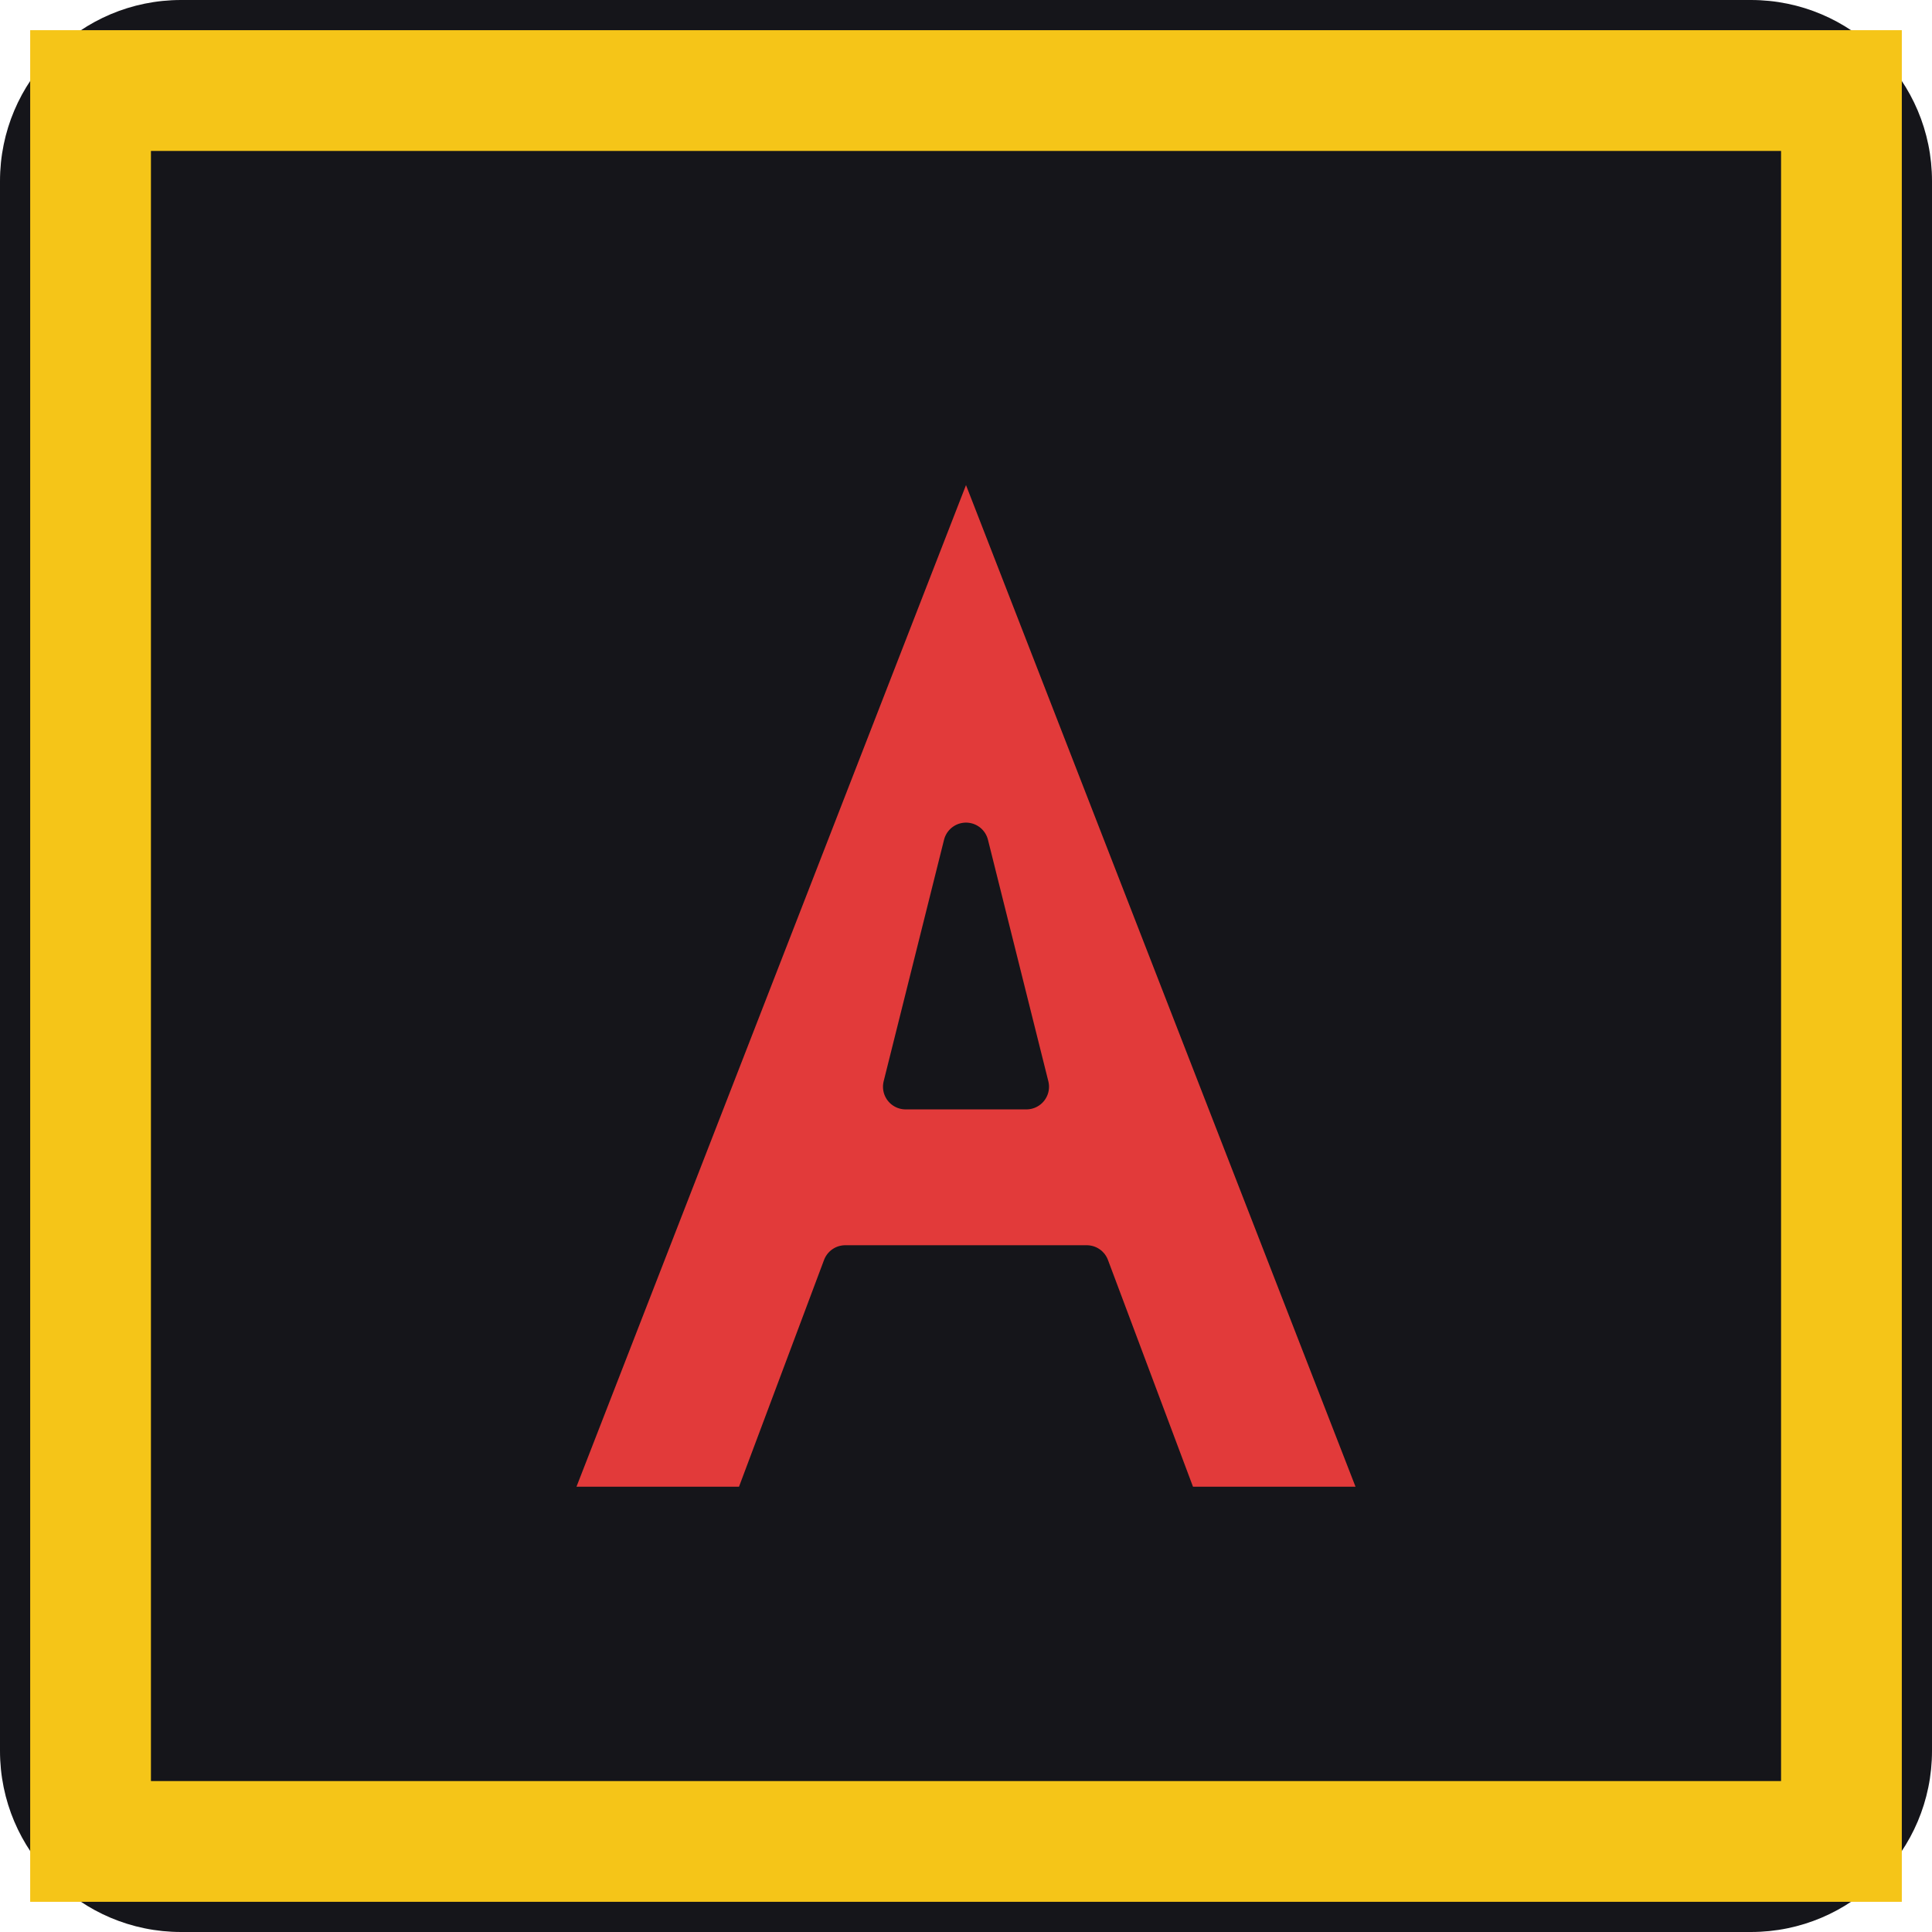
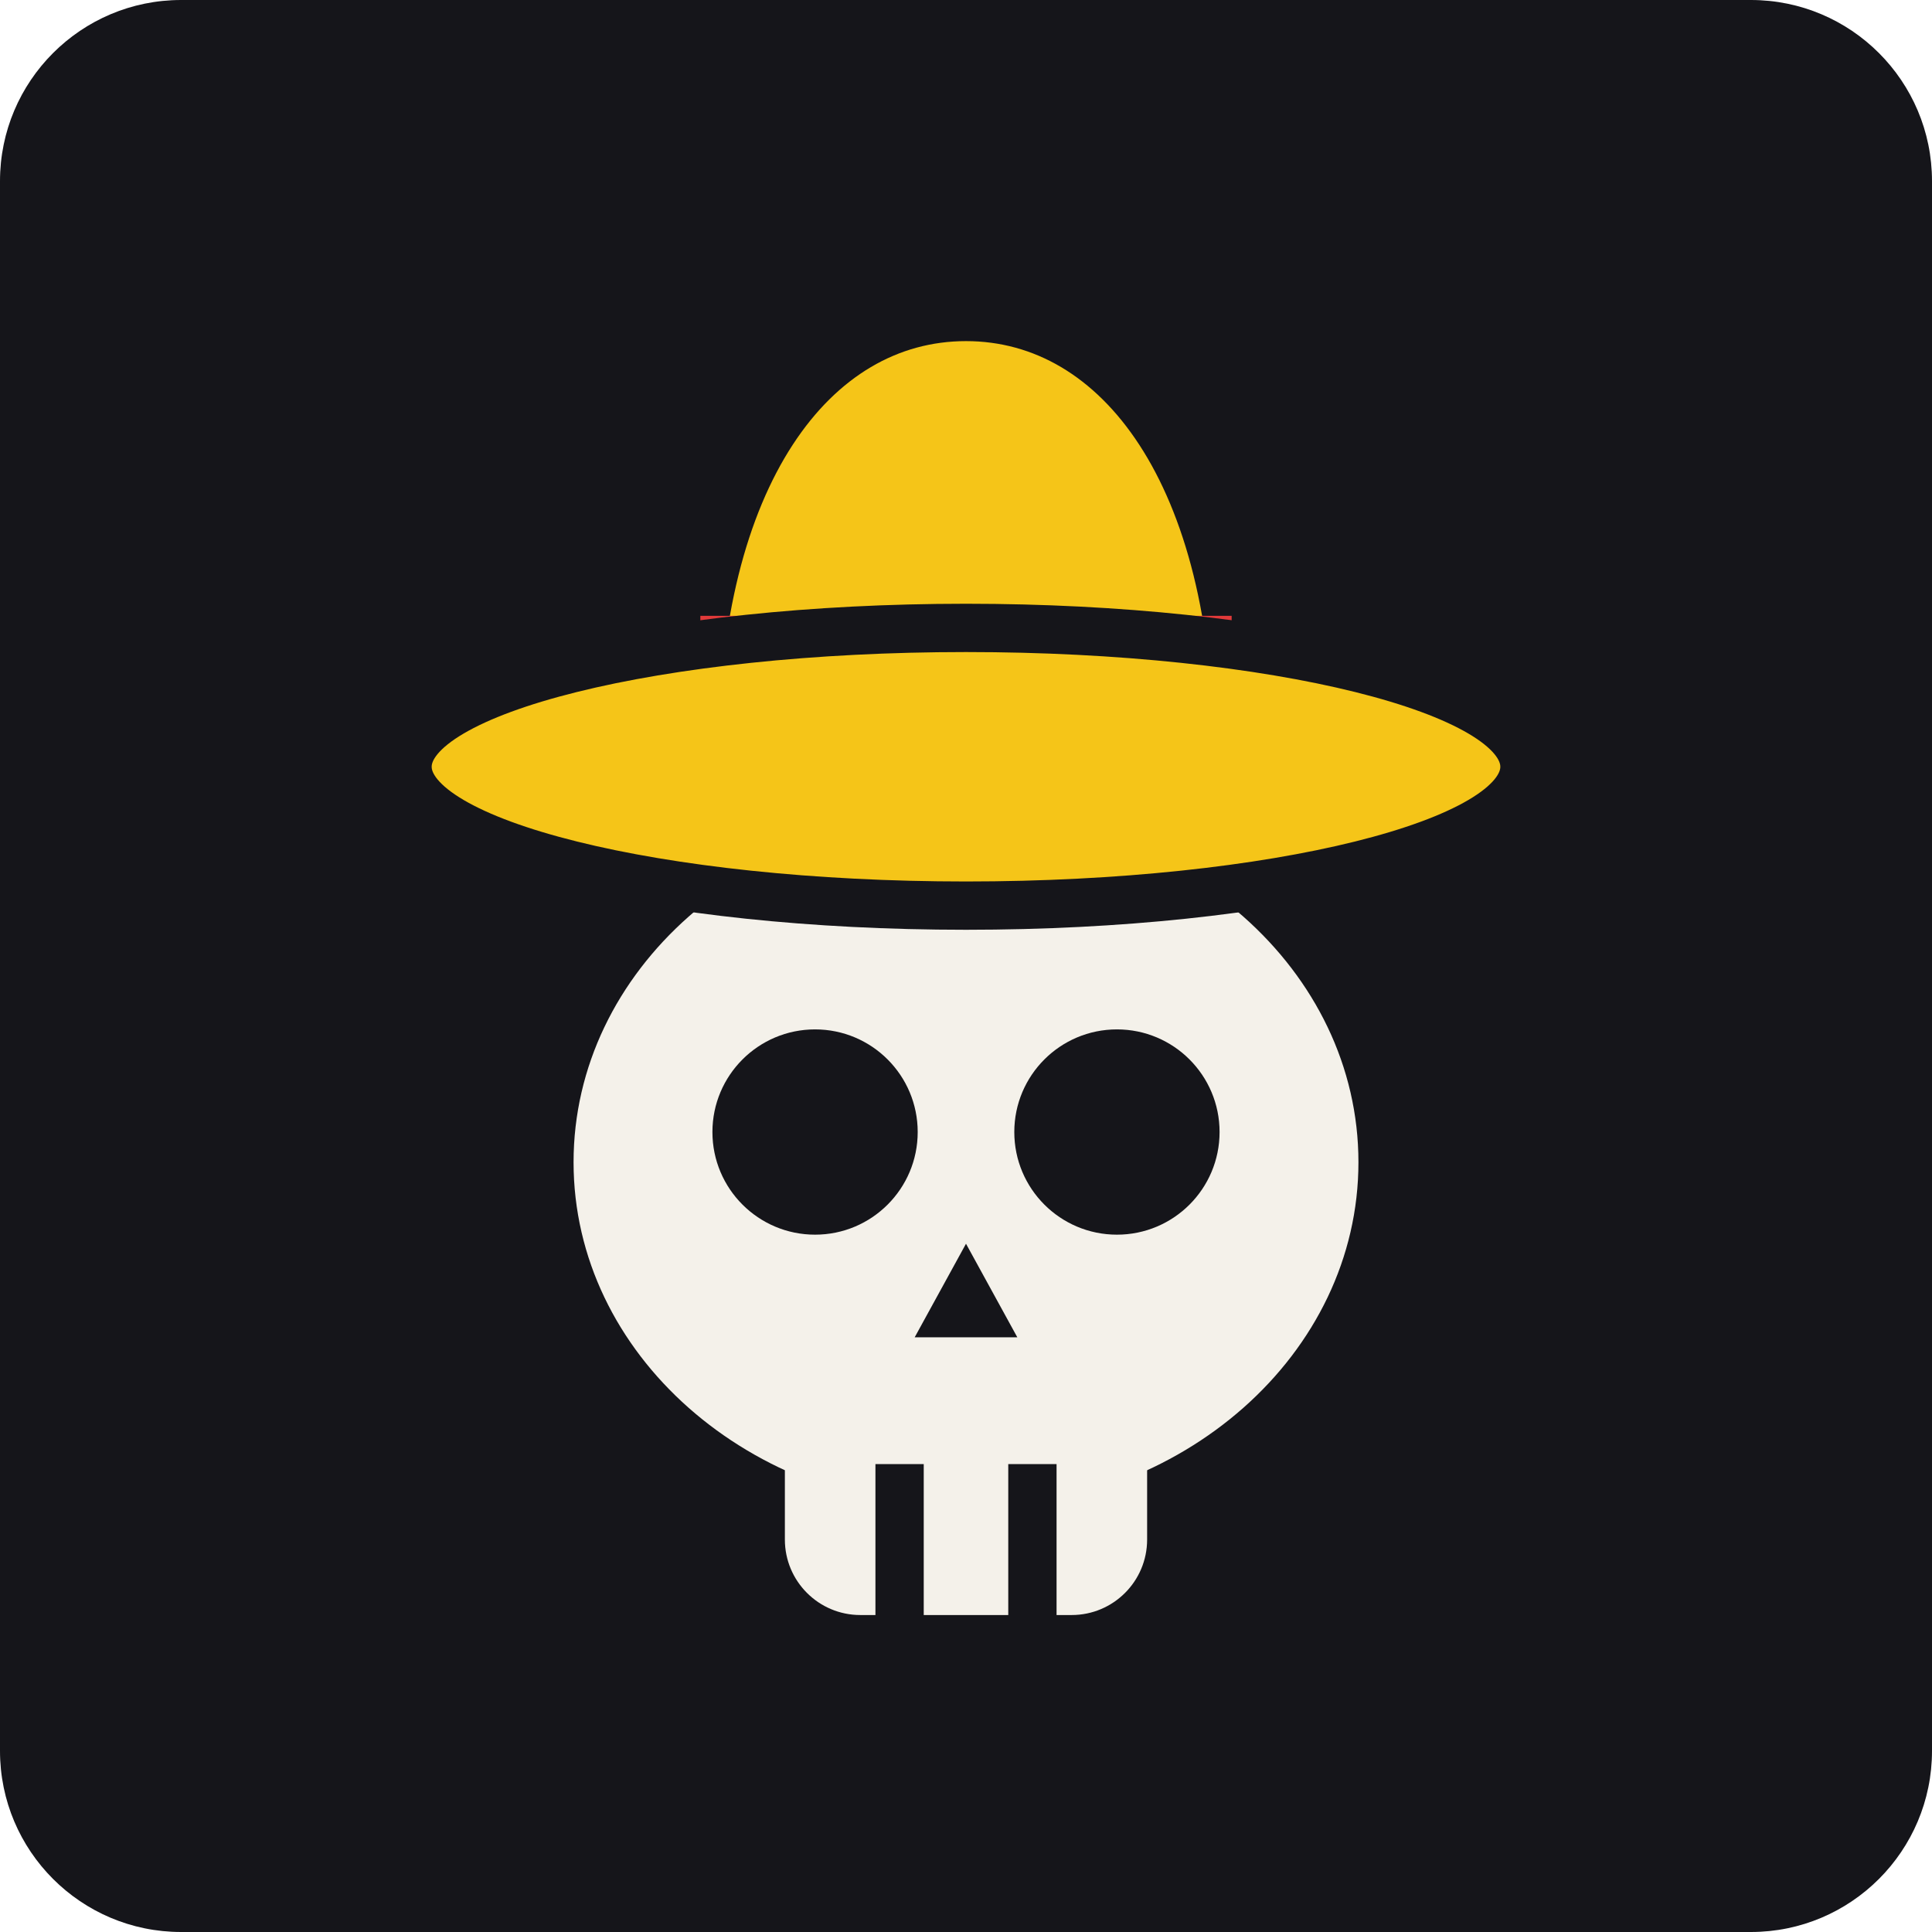
<svg xmlns="http://www.w3.org/2000/svg" viewBox="0 0 64 64" width="64" height="64">
  <rect width="64" height="64" rx="6" fill="#15151A" />
-   <rect x="3" y="3" width="58" height="58" fill="none" stroke="#F5C518" stroke-width="4" />
-   <path d="M32 14 L46 50 L39 50 L36 42 L28 42 L25 50 L18 50 Z M30 36 L34 36 L32 28 Z" fill="#E23A3A" stroke="#15151A" stroke-width="1.5" stroke-linejoin="round" />
+   <ellipse cx="32" cy="38.5" rx="13" ry="11.5" fill="#F4F1EA" />
+   <rect x="26" y="44" width="12" height="9.5" rx="2.5" fill="#F4F1EA" />
+   <circle cx="27" cy="37.5" r="3.4" fill="#15151A" />
+   <circle cx="37" cy="37.5" r="3.4" fill="#15151A" />
+   <path d="M32 41.2l-1.7 3.1h3.4z" fill="#15151A" />
+   <path d="M29.8 48.5v6M34.2 48.5v6" stroke="#15151A" stroke-width="1.6" />
+   <path d="M23 25C23 15.8 26.9 10.5 32 10.5S41 15.8 41 25z" fill="#F5C518" stroke="#15151A" stroke-width="1.6" stroke-linejoin="round" />
+   <path d="M23.2 20.4h17.6v3.6H23.2z" fill="#E23A3A" />
+   <ellipse cx="32" cy="25.4" rx="18.5" ry="4.6" fill="#F5C518" stroke="#15151A" stroke-width="1.6" />
</svg>
